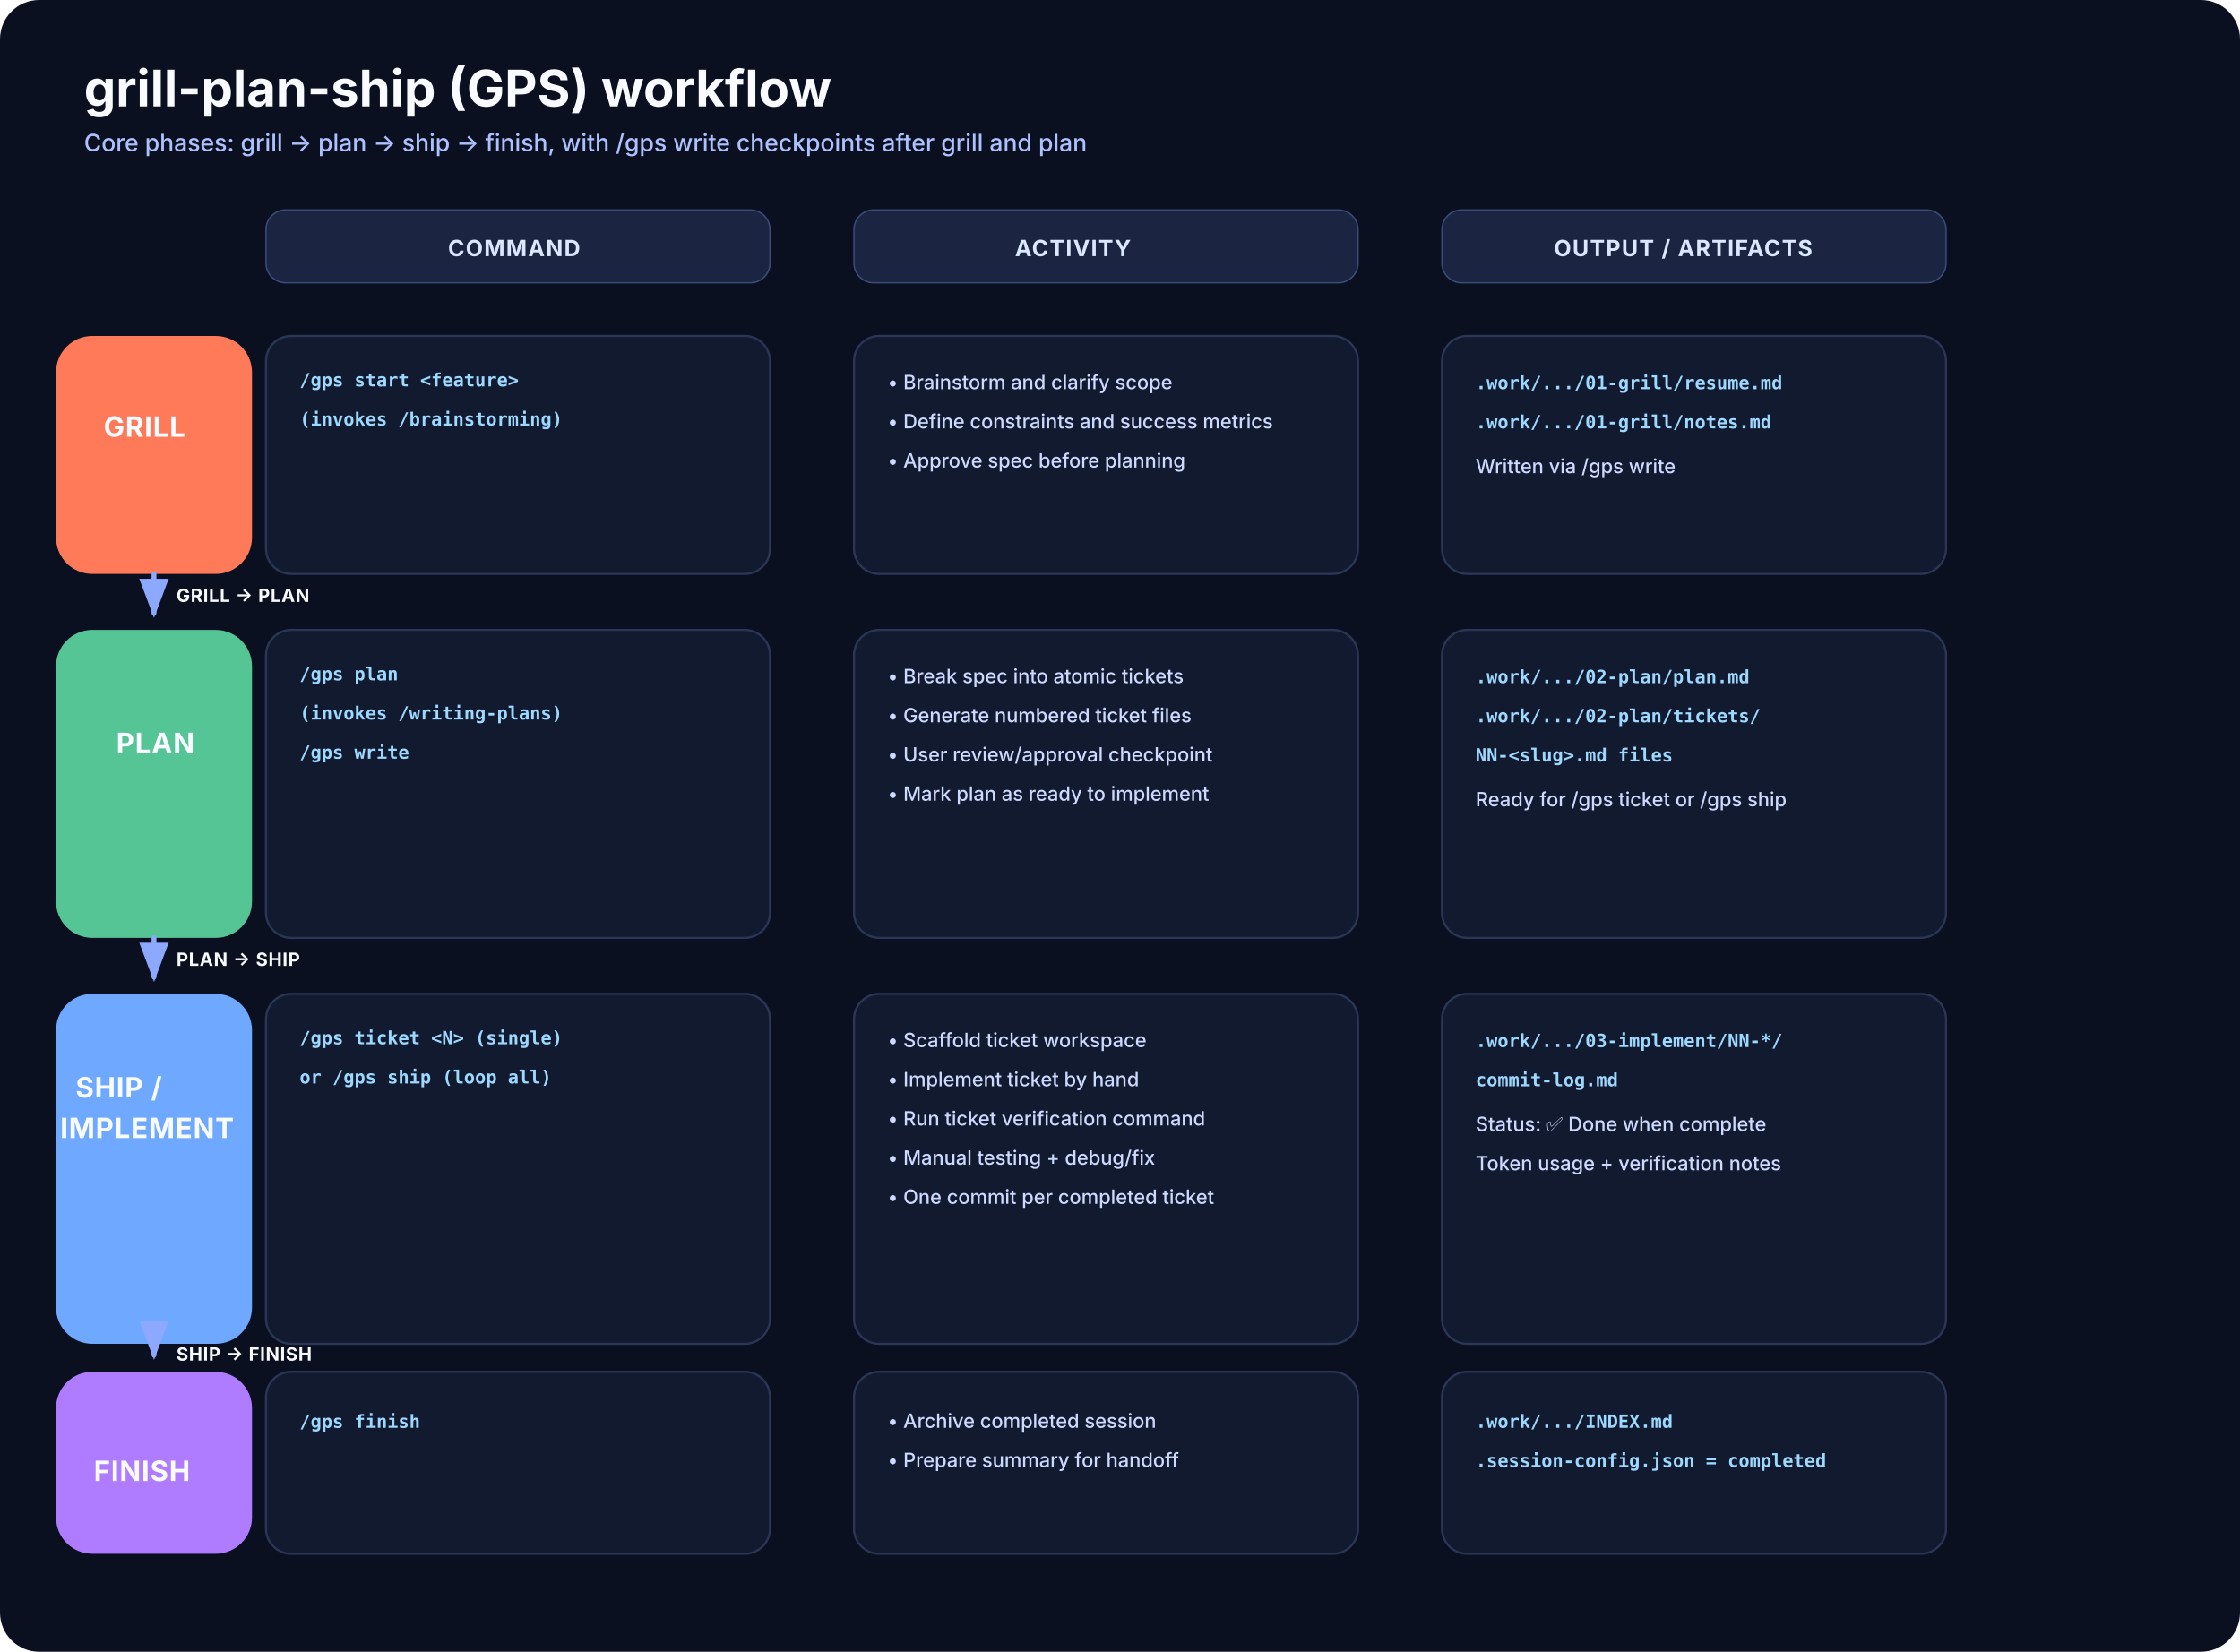
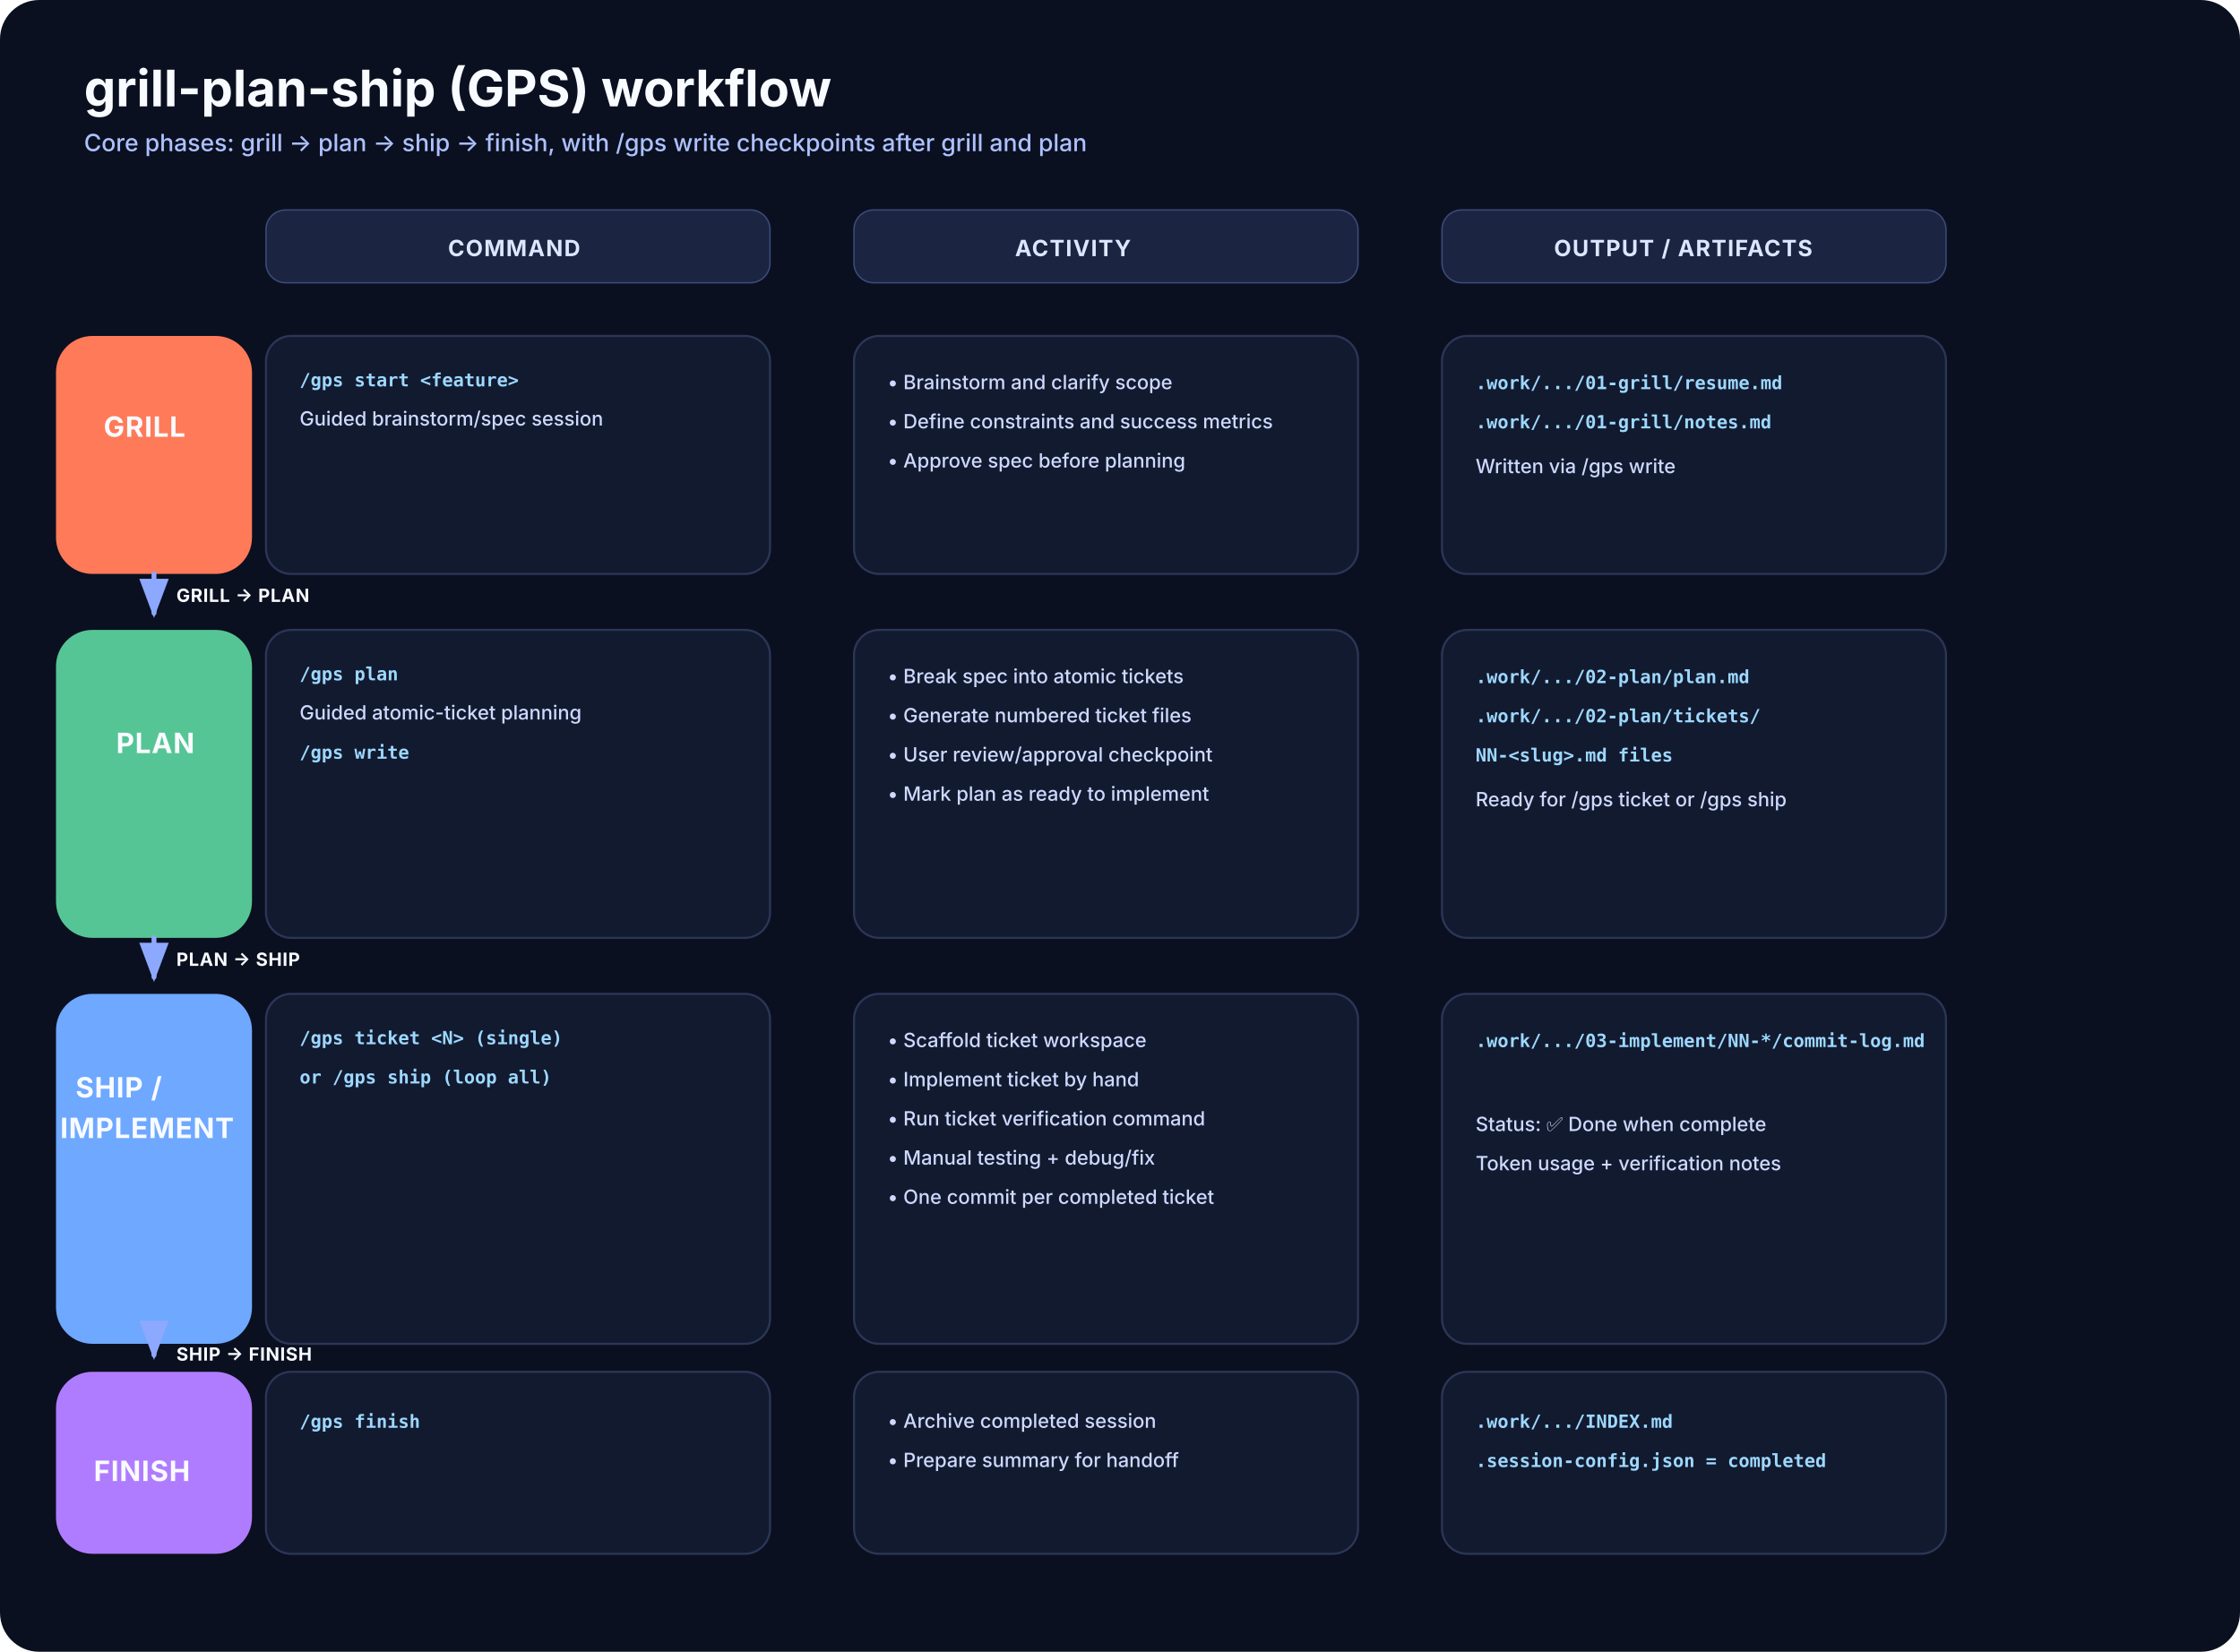
<svg xmlns="http://www.w3.org/2000/svg" viewBox="0 0 1600 1180" role="img" aria-labelledby="title desc" focusable="false">
  <defs>
    <style>
      .bg { fill: #0b1020; }
      .panel { fill: #121a2f; stroke: #2b3657; stroke-width: 1.5; }
      .header { fill: #1b2542; stroke: #3b4b7a; stroke-width: 1; }
      .phase { font: 700 20px "Inter", "Segoe UI", Arial, sans-serif; fill: #f8fbff; letter-spacing: 0.5px; }
      .h1 { font: 700 36px "Inter", "Segoe UI", Arial, sans-serif; fill: #f8fbff; }
      .sub { font: 500 17px "Inter", "Segoe UI", Arial, sans-serif; fill: #adc1ff; }
      .colTitle { font: 700 16px "Inter", "Segoe UI", Arial, sans-serif; fill: #dbe7ff; letter-spacing: 0.8px; }
      .cardTitle { font: 700 15px "Inter", "Segoe UI", Arial, sans-serif; fill: #e9efff; }
      .text { font: 500 14px "Inter", "Segoe UI", Arial, sans-serif; fill: #ced9ff; }
      .transition { font: 700 13px "Inter", "Segoe UI", Arial, sans-serif; fill: #f8fbff; letter-spacing: 0.4px; }
      .mono { font: 600 13px "JetBrains Mono", "Consolas", monospace; fill: #9dd8ff; }
      .arrow { stroke: #8da8ff; stroke-width: 3.5; fill: none; stroke-linecap: round; stroke-linejoin: round; }
    </style>
    <marker id="arrowhead" markerWidth="10" markerHeight="10" refX="7" refY="3" orient="auto">
      <path d="M0,0 L0,6 L8,3 z" fill="#8da8ff" />
    </marker>
  </defs>
  <rect class="bg" x="0" y="0" width="1600" height="1180" rx="28" />
  <text class="h1" x="60" y="76">grill-plan-ship (GPS) workflow</text>
  <text class="sub" x="60" y="108">Core phases: grill → plan → ship → finish, with /gps write checkpoints after grill and plan</text>
  <rect class="header" x="190" y="150" width="360" height="52" rx="14" />
  <rect class="header" x="610" y="150" width="360" height="52" rx="14" />
  <rect class="header" x="1030" y="150" width="360" height="52" rx="14" />
  <text class="colTitle" x="320" y="183">COMMAND</text>
  <text class="colTitle" x="725" y="183">ACTIVITY</text>
  <text class="colTitle" x="1110" y="183">OUTPUT / ARTIFACTS</text>
  <g id="phase-grill">
    <rect x="40" y="240" width="140" height="170" rx="26" fill="#ff7a59" />
    <text class="phase" x="74" y="312">GRILL</text>
    <rect class="panel" x="190" y="240" width="360" height="170" rx="18" />
    <text class="mono" x="214" y="276">/gps start &lt;feature&gt;</text>
-     <text class="mono" x="214" y="304">(invokes /brainstorming)</text>
+     <text class="text" x="214" y="304">Guided brainstorm/spec session</text>
    <rect class="panel" x="610" y="240" width="360" height="170" rx="18" />
    <text class="text" x="634" y="278">• Brainstorm and clarify scope</text>
    <text class="text" x="634" y="306">• Define constraints and success metrics</text>
    <text class="text" x="634" y="334">• Approve spec before planning</text>
    <rect class="panel" x="1030" y="240" width="360" height="170" rx="18" />
    <text class="mono" x="1054" y="278">.work/.../01-grill/resume.md</text>
    <text class="mono" x="1054" y="306">.work/.../01-grill/notes.md</text>
    <text class="text" x="1054" y="338">Written via /gps write</text>
  </g>
  <g id="phase-plan">
    <rect x="40" y="450" width="140" height="220" rx="26" fill="#56c596" />
    <text class="phase" x="83" y="538">PLAN</text>
    <rect class="panel" x="190" y="450" width="360" height="220" rx="18" />
    <text class="mono" x="214" y="486">/gps plan</text>
-     <text class="mono" x="214" y="514">(invokes /writing-plans)</text>
+     <text class="text" x="214" y="514">Guided atomic-ticket planning</text>
    <text class="mono" x="214" y="542">/gps write</text>
    <rect class="panel" x="610" y="450" width="360" height="220" rx="18" />
    <text class="text" x="634" y="488">• Break spec into atomic tickets</text>
    <text class="text" x="634" y="516">• Generate numbered ticket files</text>
    <text class="text" x="634" y="544">• User review/approval checkpoint</text>
    <text class="text" x="634" y="572">• Mark plan as ready to implement</text>
    <rect class="panel" x="1030" y="450" width="360" height="220" rx="18" />
    <text class="mono" x="1054" y="488">.work/.../02-plan/plan.md</text>
    <text class="mono" x="1054" y="516">.work/.../02-plan/tickets/</text>
    <text class="mono" x="1054" y="544">NN-&lt;slug&gt;.md files</text>
    <text class="text" x="1054" y="576">Ready for /gps ticket or /gps ship</text>
  </g>
  <g id="phase-ship">
    <rect x="40" y="710" width="140" height="250" rx="26" fill="#6ea8ff" />
    <text class="phase" x="54" y="784">SHIP /</text>
    <text class="phase" x="43" y="813">IMPLEMENT</text>
    <rect class="panel" x="190" y="710" width="360" height="250" rx="18" />
    <text class="mono" x="214" y="746">/gps ticket &lt;N&gt; (single)</text>
    <text class="mono" x="214" y="774">or /gps ship (loop all)</text>
    <rect class="panel" x="610" y="710" width="360" height="250" rx="18" />
    <text class="text" x="634" y="748">• Scaffold ticket workspace</text>
    <text class="text" x="634" y="776">• Implement ticket by hand</text>
    <text class="text" x="634" y="804">• Run ticket verification command</text>
    <text class="text" x="634" y="832">• Manual testing + debug/fix</text>
    <text class="text" x="634" y="860">• One commit per completed ticket</text>
    <rect class="panel" x="1030" y="710" width="360" height="250" rx="18" />
-     <text class="mono" x="1054" y="748">.work/.../03-implement/NN-*/</text>
-     <text class="mono" x="1054" y="776">commit-log.md</text>
+     <text class="mono" x="1054" y="748">.work/.../03-implement/NN-*/commit-log.md</text>
    <text class="text" x="1054" y="808">Status: ✅ Done when complete</text>
    <text class="text" x="1054" y="836">Token usage + verification notes</text>
  </g>
  <g id="phase-finish">
    <rect x="40" y="980" width="140" height="130" rx="26" fill="#b07cff" />
    <text class="phase" x="67" y="1058">FINISH</text>
    <rect class="panel" x="190" y="980" width="360" height="130" rx="18" />
    <text class="mono" x="214" y="1020">/gps finish</text>
    <rect class="panel" x="610" y="980" width="360" height="130" rx="18" />
    <text class="text" x="634" y="1020">• Archive completed session</text>
    <text class="text" x="634" y="1048">• Prepare summary for handoff</text>
    <rect class="panel" x="1030" y="980" width="360" height="130" rx="18" />
    <text class="mono" x="1054" y="1020">.work/.../INDEX.md</text>
    <text class="mono" x="1054" y="1048">.session-config.json = completed</text>
  </g>
  <path class="arrow" marker-end="url(#arrowhead)" d="M110,410 L110,438" />
  <text class="transition" x="126" y="430">GRILL → PLAN</text>
  <path class="arrow" marker-end="url(#arrowhead)" d="M110,670 L110,698" />
  <text class="transition" x="126" y="690">PLAN → SHIP</text>
  <path class="arrow" marker-end="url(#arrowhead)" d="M110,960 L110,968" />
  <text class="transition" x="126" y="972">SHIP → FINISH</text>
</svg>
